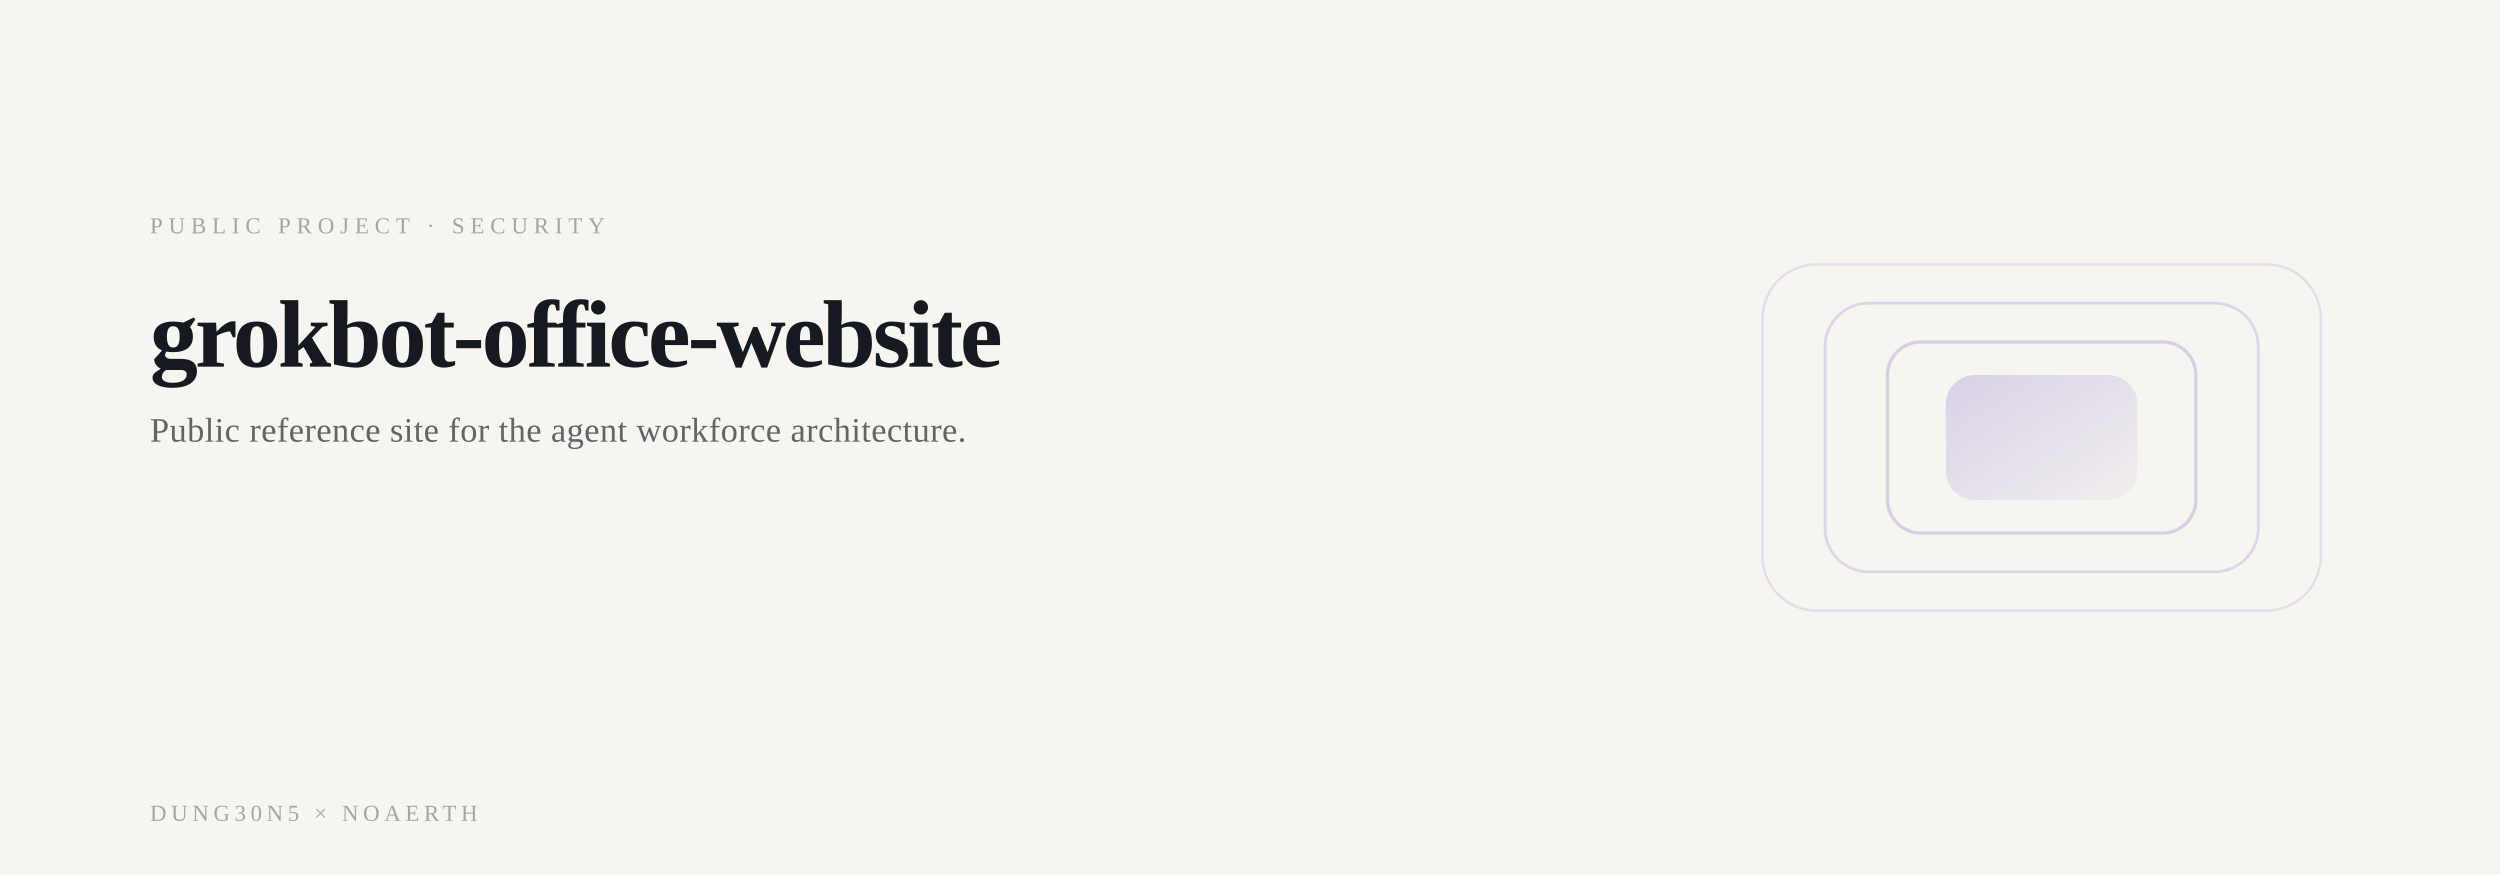
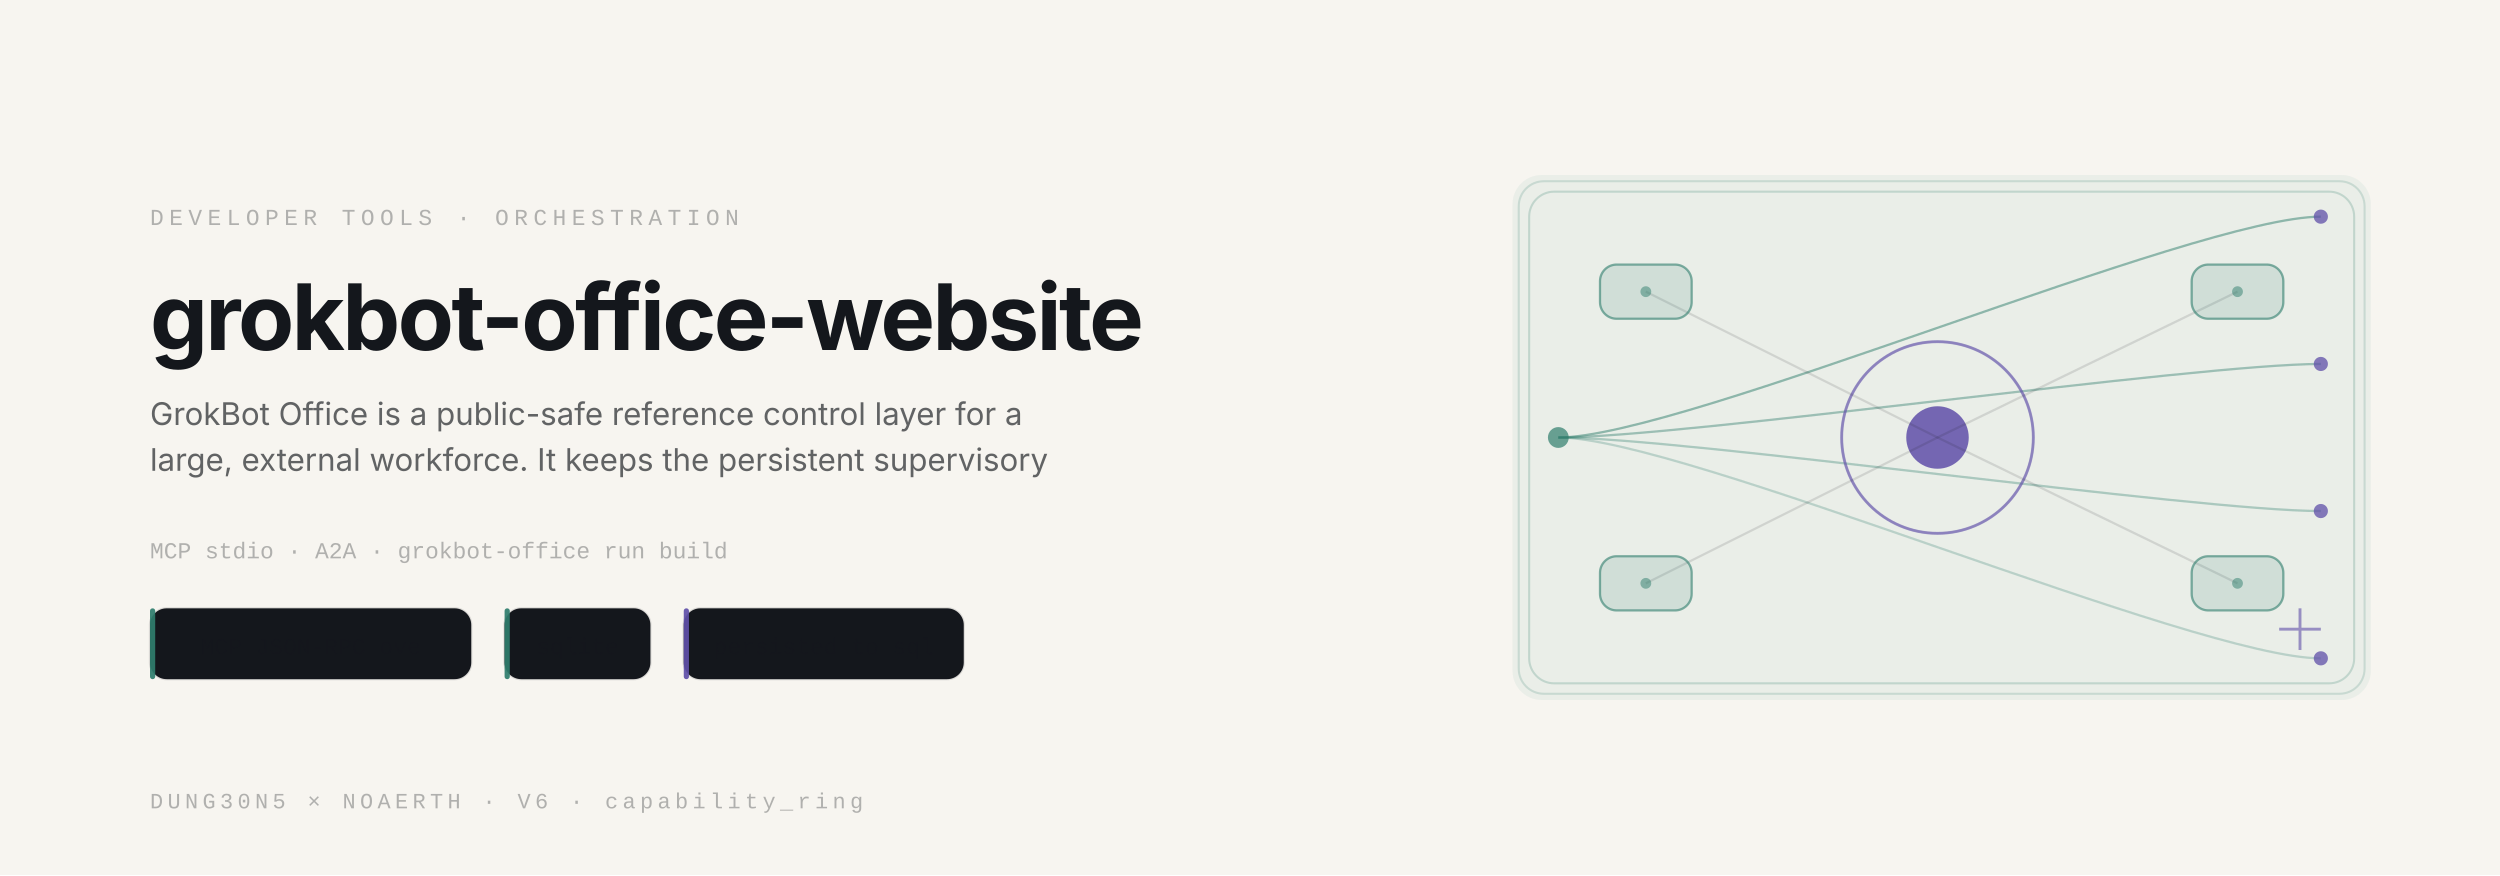
- <svg xmlns="http://www.w3.org/2000/svg" viewBox="0 0 1200 420" width="1200" height="420" role="img" aria-label="grokbot-office-website: radial convergence onto a selected node. Motion depicts requests arrive, candidates narrow, one route is selected.">
-   <defs>
-     <linearGradient id="hero-grokbot-office-website-light-a" x1="0" y1="0" x2="1" y2="1">
-       <stop offset="0" stop-color="#9d8bd6" stop-opacity="0.85" />
-       <stop offset="1" stop-color="#9d8bd6" stop-opacity="0.15" />
-     </linearGradient>
-   </defs>
+ <svg xmlns="http://www.w3.org/2000/svg" viewBox="0 0 1200 420" width="1200" height="420" role="img" aria-label="grokbot-office-website: MCP JSON-RPC over stdio → sqlite → persisted to sqlite">
  <rect width="1200" height="420" fill="#f7f5f0" />
-   <rect x="906" y="164.12" width="148" height="91.76" rx="16" fill="none" stroke="#9d8bd6" stroke-width="1.60" opacity="0.36" />
-   <rect x="876" y="145.52" width="208" height="128.96" rx="21" fill="none" stroke="#9d8bd6" stroke-width="1.38" opacity="0.29" />
-   <rect x="846" y="126.92" width="268" height="166.16" rx="26" fill="none" stroke="#9d8bd6" stroke-width="1.16" opacity="0.23" />
-   <rect x="934" y="180" width="92" height="60" rx="14" fill="url(#hero-grokbot-office-website-light-a)" opacity="0.40" />
-   <text x="72" y="112" fill="#141a205c" font-size="11" letter-spacing="2.8">PUBLIC PROJECT · SECURITY</text>
-   <text x="72" y="176" fill="#141a20" font-size="46" font-weight="660" letter-spacing="-1.4">grokbot-office-website</text>
-   <text x="72" y="212" fill="#141a20a8" font-size="16.5" letter-spacing="0.2">Public reference site for the agent workforce architecture.</text>
-   <rect x="72" y="266" width="106" height="40" rx="9" fill="#141a20" fill-opacity="0.05" stroke="#f4efe424" stroke-width="1.1" opacity="0">
-     <animate attributeName="opacity" from="0" to="1" dur="0.5s" begin="0.50s" fill="freeze" />
-   </rect>
-   <rect x="72" y="266" width="2.5" height="40" rx="1.2" fill="#9d8bd6" opacity="0">
-     <animate attributeName="opacity" from="0" to="0.9" dur="0.5s" begin="0.50s" fill="freeze" />
-   </rect>
-   <text x="125" y="291" fill="#141a20" font-size="11.5" text-anchor="middle" font-family="ui-monospace,SFMono-Regular,Menlo,monospace" opacity="0">request<animate attributeName="opacity" from="0" to="1" dur="0.5s" begin="0.65s" fill="freeze" />
-   </text>
-   <rect x="194" y="266" width="106" height="40" rx="9" fill="#141a20" fill-opacity="0.05" stroke="#f4efe424" stroke-width="1.1" opacity="0">
-     <animate attributeName="opacity" from="0" to="1" dur="0.5s" begin="1.00s" fill="freeze" />
-   </rect>
-   <rect x="194" y="266" width="2.5" height="40" rx="1.2" fill="#9d8bd6" opacity="0">
-     <animate attributeName="opacity" from="0" to="0.9" dur="0.5s" begin="1.00s" fill="freeze" />
-   </rect>
-   <text x="247" y="291" fill="#141a20" font-size="11.5" text-anchor="middle" font-family="ui-monospace,SFMono-Regular,Menlo,monospace" opacity="0">candidate routes<animate attributeName="opacity" from="0" to="1" dur="0.5s" begin="1.15s" fill="freeze" />
-   </text>
-   <rect x="316" y="266" width="106" height="40" rx="9" fill="#141a20" fill-opacity="0.05" stroke="#f4efe424" stroke-width="1.1" opacity="0">
-     <animate attributeName="opacity" from="0" to="1" dur="0.5s" begin="1.50s" fill="freeze" />
-   </rect>
-   <rect x="316" y="266" width="2.5" height="40" rx="1.2" fill="#e7c27a" opacity="0">
-     <animate attributeName="opacity" from="0" to="0.9" dur="0.5s" begin="1.50s" fill="freeze" />
-   </rect>
-   <text x="369" y="291" fill="#141a20" font-size="11.5" text-anchor="middle" font-family="ui-monospace,SFMono-Regular,Menlo,monospace" opacity="0">policy select<animate attributeName="opacity" from="0" to="1" dur="0.5s" begin="1.65s" fill="freeze" />
-   </text>
-   <text x="72" y="394" fill="#141a205c" font-size="11" letter-spacing="2.2">DUNG30N5 × NOAERTH</text>
+   <text x="72" y="108" font-family="ui-monospace, SFMono-Regular, Menlo, Monaco, Consolas, 'Liberation Mono', monospace" font-size="11" letter-spacing="2.6" fill="#14171c4f">DEVELOPER TOOLS · ORCHESTRATION</text>
+   <text x="72" y="168" font-family="-apple-system, BlinkMacSystemFont, 'Segoe UI', Inter, Helvetica, Arial, sans-serif" font-size="44" font-weight="660" letter-spacing="-1.2" fill="#14171c">grokbot-office-website</text>
+   <text x="72" y="204" font-family="-apple-system, BlinkMacSystemFont, 'Segoe UI', Inter, Helvetica, Arial, sans-serif" font-size="15" fill="#14171ca8">GrokBot Office is a public-safe reference control layer for a</text>
+   <text x="72" y="226" font-family="-apple-system, BlinkMacSystemFont, 'Segoe UI', Inter, Helvetica, Arial, sans-serif" font-size="15" fill="#14171ca8">large, external workforce. It keeps the persistent supervisory</text>
+   <text x="72" y="268" font-family="ui-monospace, SFMono-Regular, Menlo, Monaco, Consolas, 'Liberation Mono', monospace" font-size="11" fill="#14171c4f">MCP stdio · A2A · grokbot-office run build</text>
+   <rect x="72.0" y="292.0" width="154.2" height="34.0" rx="8" fill="#14171c" stroke="#14171c1f" stroke-width="1.1" />
+   <rect x="72.0" y="292.0" width="2.5" height="34.0" rx="1.2" fill="#2f7d6c" opacity="0.92" />
+   <text x="149.1" y="314" font-family="ui-monospace, SFMono-Regular, Menlo, Monaco, Consolas, 'Liberation Mono', monospace" font-size="11" fill="#14171c" fill-opacity="0.82" text-anchor="middle">MCP JSON-RPC ove</text>
+   <rect x="242.2" y="292.0" width="70.0" height="34.0" rx="8" fill="#14171c" stroke="#14171c1f" stroke-width="1.1" />
+   <rect x="242.2" y="292.0" width="2.5" height="34.0" rx="1.2" fill="#2f7d6c" opacity="0.92" />
+   <text x="277.2" y="314" font-family="ui-monospace, SFMono-Regular, Menlo, Monaco, Consolas, 'Liberation Mono', monospace" font-size="11" fill="#14171c" fill-opacity="0.82" text-anchor="middle">sqlite</text>
+   <rect x="328.2" y="292.0" width="134.4" height="34.0" rx="8" fill="#14171c" stroke="#14171c1f" stroke-width="1.1" />
+   <rect x="328.2" y="292.0" width="2.5" height="34.0" rx="1.2" fill="#5f4fa8" opacity="0.92" />
+   <text x="395.4" y="314" font-family="ui-monospace, SFMono-Regular, Menlo, Monaco, Consolas, 'Liberation Mono', monospace" font-size="11" fill="#14171c" fill-opacity="0.82" text-anchor="middle">persisted to sql</text>
+   <rect x="726.0" y="84.0" width="412.0" height="252.0" rx="14" fill="#2f7d6c" fill-opacity="0.06" />
+   <rect x="729.0" y="87.0" width="406.0" height="246.0" rx="12" fill="none" stroke="#2f7d6c" stroke-width="1" stroke-opacity="0.18" />
+   <circle cx="748.0" cy="210.0" r="5" fill="#2f7d6c" opacity="0.7" />
+   <path d="M748.0 210.0 C808.0 210.0 1054.0 104.0 1114.0 104.0" fill="none" stroke="#2f7d6c" stroke-width="1.1" opacity="0.50" />
+   <circle cx="1114.0" cy="104.0" r="3.4" fill="#5f4fa8" opacity="0.75" />
+   <path d="M748.0 210.0 C808.0 210.0 1054.0 174.7 1114.0 174.7" fill="none" stroke="#2f7d6c" stroke-width="1.1" opacity="0.42" />
+   <circle cx="1114.0" cy="174.7" r="3.4" fill="#5f4fa8" opacity="0.75" />
+   <path d="M748.0 210.0 C808.0 210.0 1054.0 245.3 1114.0 245.3" fill="none" stroke="#2f7d6c" stroke-width="1.1" opacity="0.34" />
+   <circle cx="1114.0" cy="245.3" r="3.4" fill="#5f4fa8" opacity="0.75" />
+   <path d="M748.0 210.0 C808.0 210.0 1054.0 316.0 1114.0 316.0" fill="none" stroke="#2f7d6c" stroke-width="1.1" opacity="0.26" />
+   <circle cx="1114.0" cy="316.0" r="3.4" fill="#5f4fa8" opacity="0.75" />
+   <rect x="734.0" y="92.0" width="396.0" height="236.0" rx="12" fill="none" stroke="#2f7d6c" stroke-width="1" stroke-opacity="0.22" />
+   <path d="M1094.0 302.0 h20 M1104.0 292.0 v20" stroke="#5f4fa8" stroke-width="1.4" opacity="0.6" />
+   <circle cx="930" cy="210" r="46" fill="none" stroke="#5f4fa8" stroke-width="1.4" opacity="0.55" />
+   <circle cx="930" cy="210" r="15" fill="#5f4fa8" opacity="0.85" />
+   <circle cx="930.0" cy="210.0" r="46.0" fill="none" stroke="#5f4fa8" stroke-width="1.1" opacity="0.28" />
+   <line x1="790" y1="140" x2="930" y2="210" stroke="#14171c1f" stroke-width="1.1" />
+   <circle cx="790.0" cy="140.0" r="2.6" fill="#2f7d6c" opacity="0.5" />
+   <rect x="768" y="127" width="44" height="26" rx="8" fill="#2f7d6c" fill-opacity="0.14" stroke="#2f7d6c" stroke-width="1.1" stroke-opacity="0.6" opacity="1" />
+   <line x1="1074" y1="140" x2="930" y2="210" stroke="#14171c1f" stroke-width="1.1" />
+   <circle cx="1074.0" cy="140.0" r="2.6" fill="#2f7d6c" opacity="0.5" />
+   <rect x="1052" y="127" width="44" height="26" rx="8" fill="#2f7d6c" fill-opacity="0.14" stroke="#2f7d6c" stroke-width="1.1" stroke-opacity="0.6" opacity="1" />
+   <line x1="790" y1="280" x2="930" y2="210" stroke="#14171c1f" stroke-width="1.1" />
+   <circle cx="790.0" cy="280.0" r="2.6" fill="#2f7d6c" opacity="0.5" />
+   <rect x="768" y="267" width="44" height="26" rx="8" fill="#2f7d6c" fill-opacity="0.14" stroke="#2f7d6c" stroke-width="1.1" stroke-opacity="0.6" opacity="1" />
+   <line x1="1074" y1="280" x2="930" y2="210" stroke="#14171c1f" stroke-width="1.1" />
+   <circle cx="1074.0" cy="280.0" r="2.6" fill="#2f7d6c" opacity="0.5" />
+   <rect x="1052" y="267" width="44" height="26" rx="8" fill="#2f7d6c" fill-opacity="0.14" stroke="#2f7d6c" stroke-width="1.1" stroke-opacity="0.6" opacity="1" />
+   <text x="72" y="388" font-family="ui-monospace, SFMono-Regular, Menlo, Monaco, Consolas, 'Liberation Mono', monospace" font-size="10.5" letter-spacing="2.1" fill="#14171c4f">DUNG30N5 × NOAERTH · V6 · capability_ring</text>
</svg>
